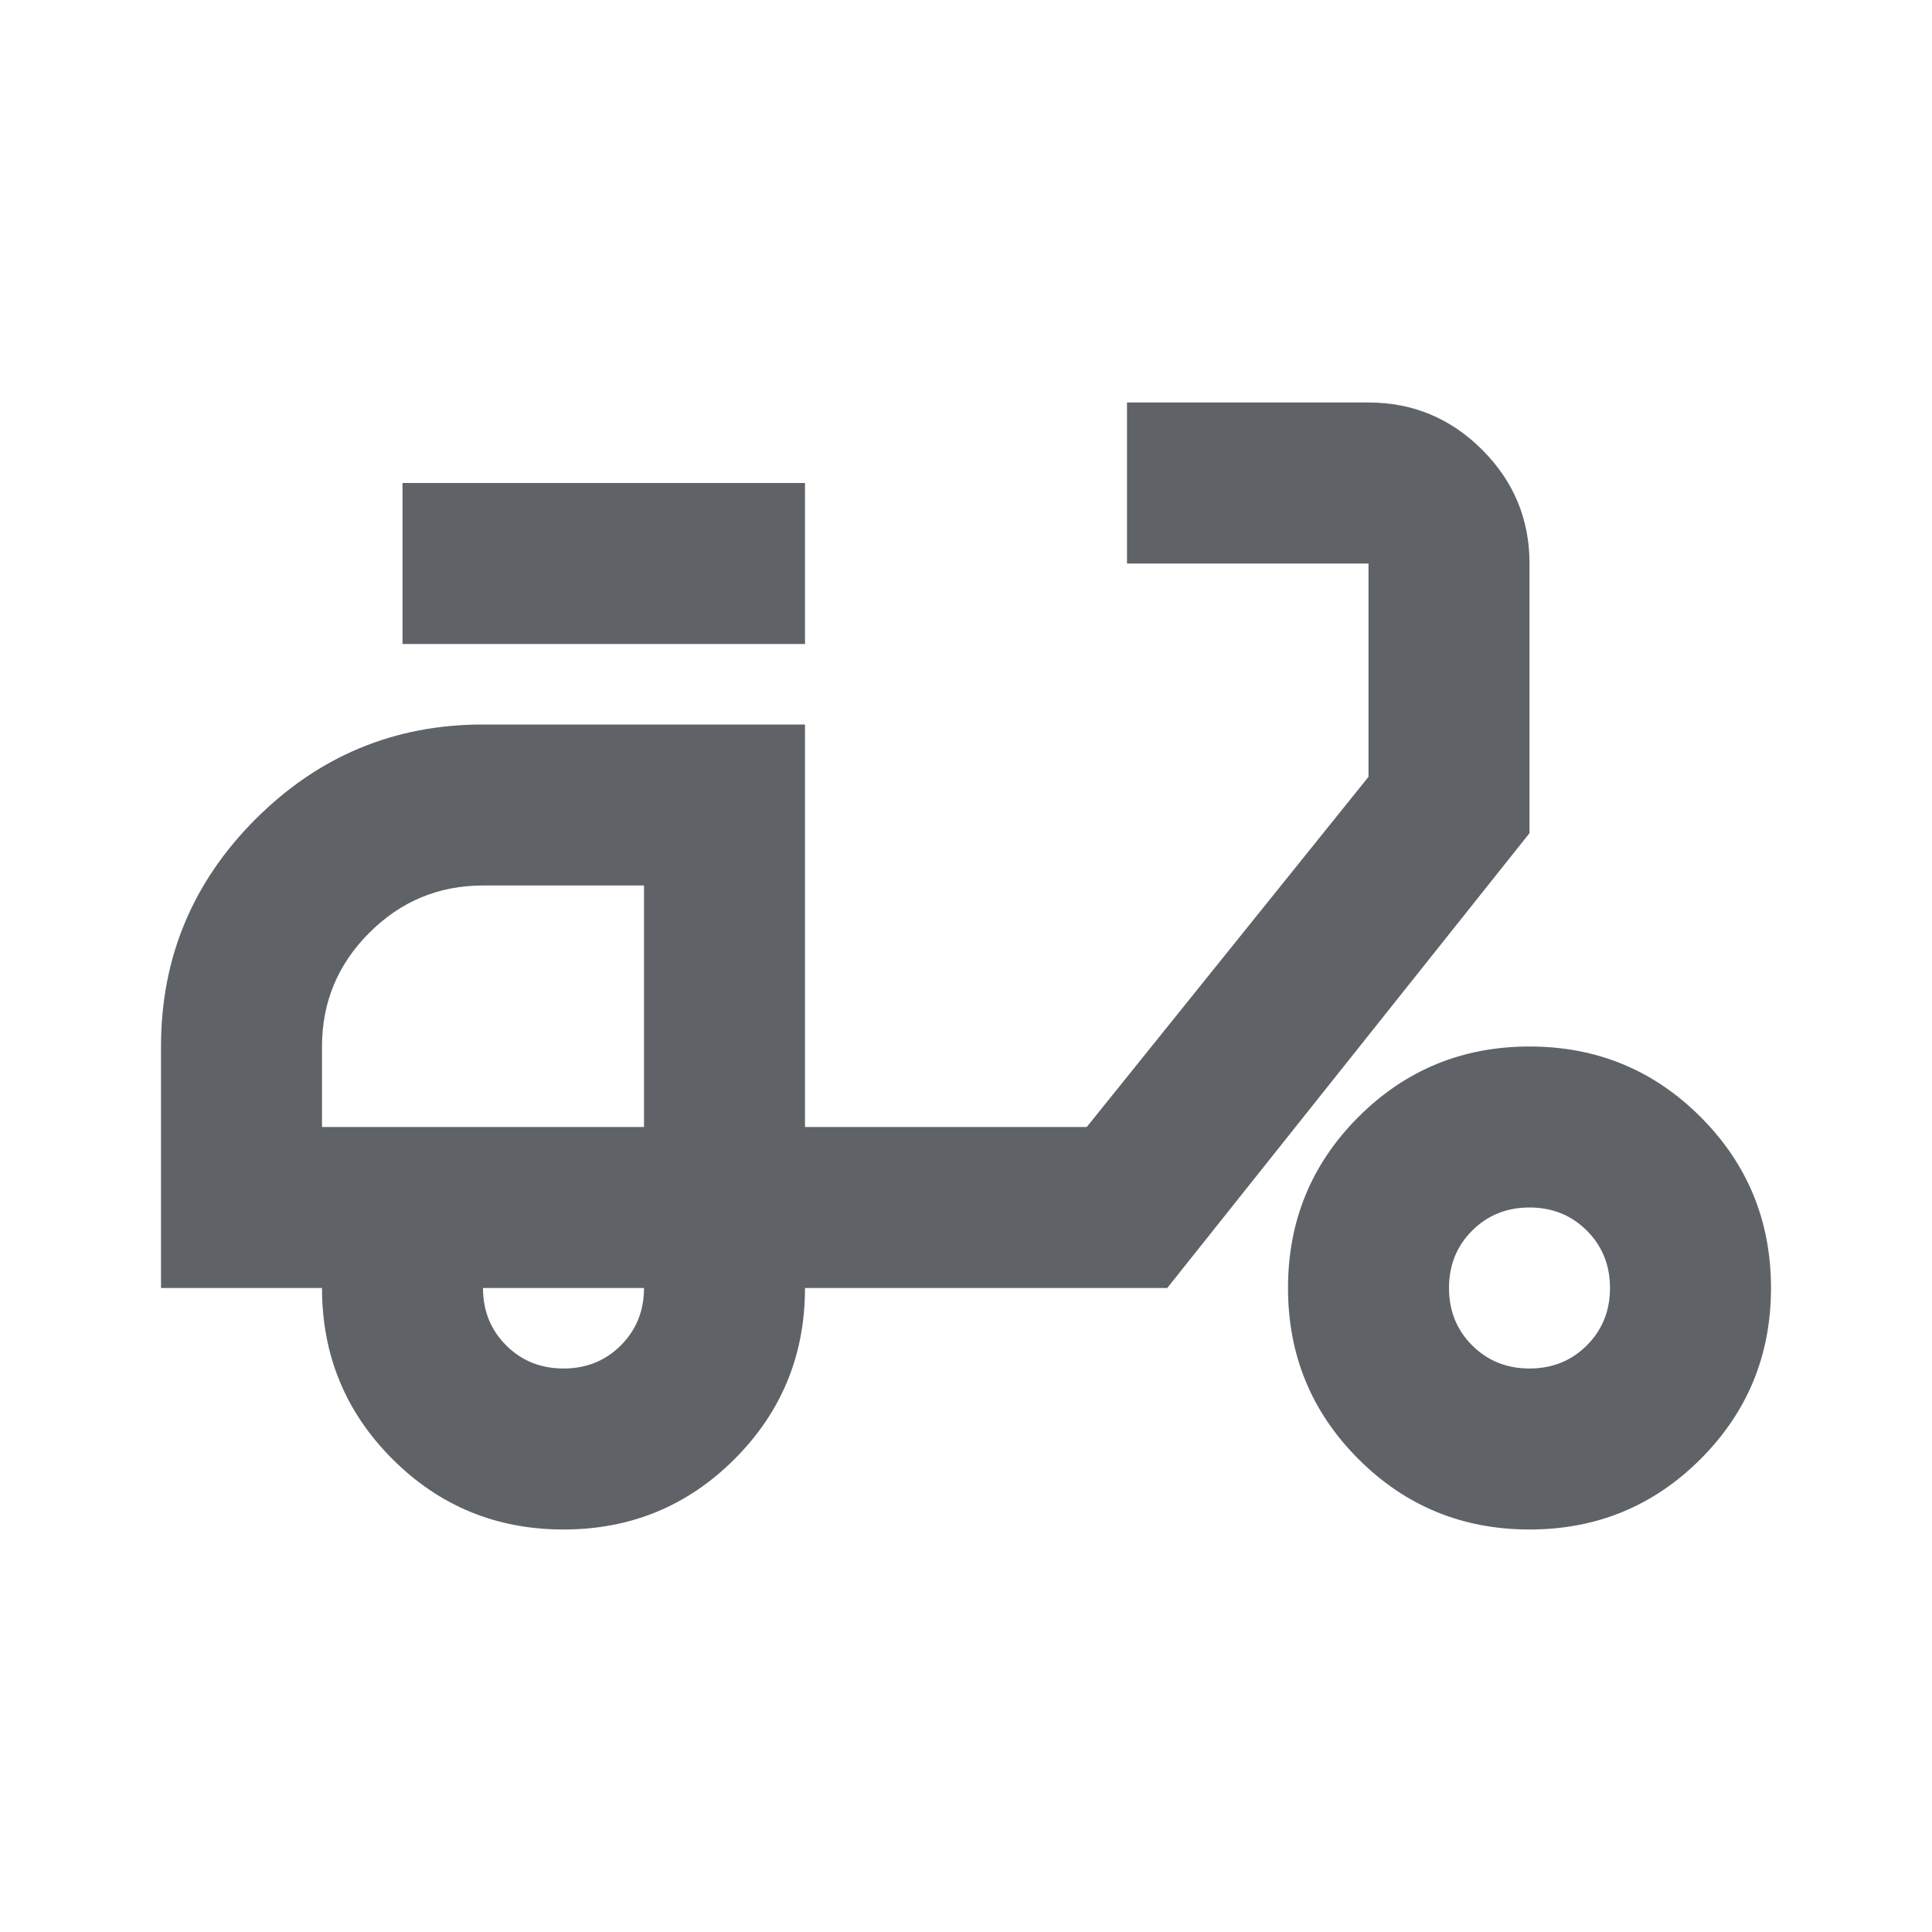
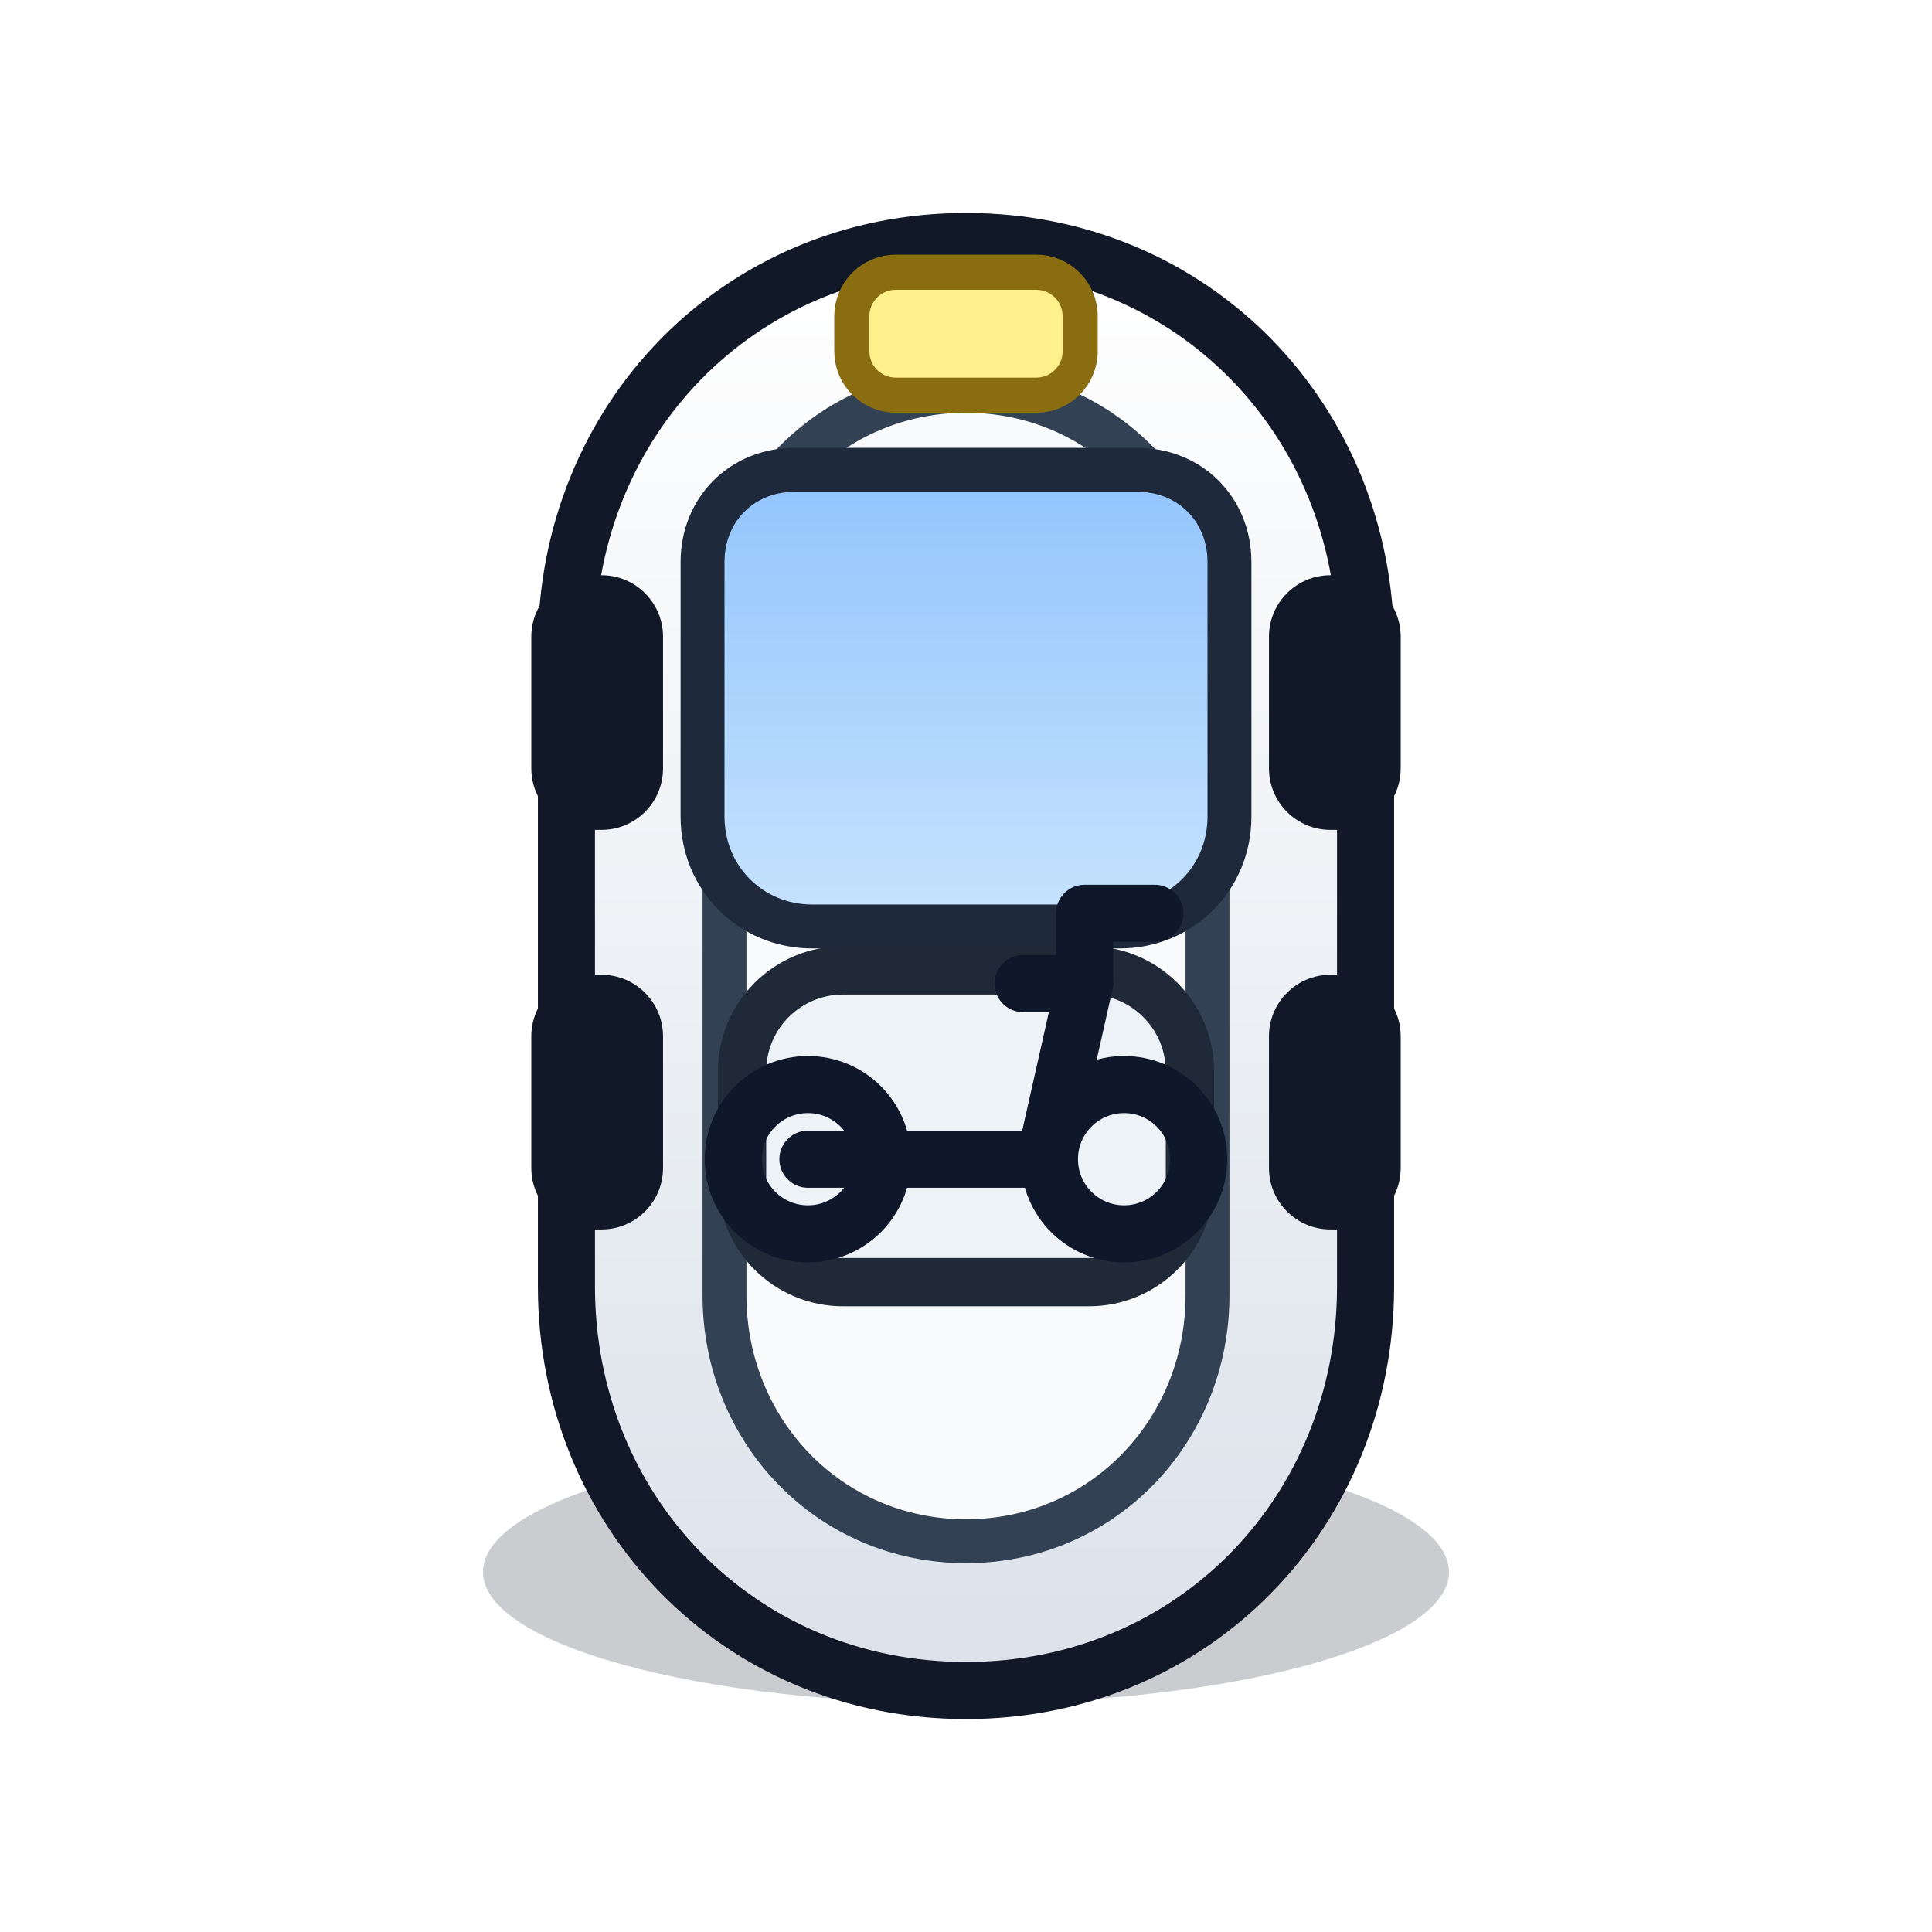
- <svg xmlns="http://www.w3.org/2000/svg" height="24px" viewBox="0 -960 960 960" width="24px" fill="#5f6368">
-   <path d="M280-200q-50 0-85-35t-35-85H80v-120q0-66 47-113t113-47h160v200h140l140-174v-106H560v-80h120q33 0 56.5 23.5T760-680v134L580-320H400q0 50-35 85t-85 35Zm40-200Zm-40 120q17 0 28.5-11.5T320-320h-80q0 17 11.5 28.5T280-280Zm-80-360v-80h200v80H200Zm560 440q-50 0-85-35t-35-85q0-50 35-85t85-35q50 0 85 35t35 85q0 50-35 85t-85 35Zm0-80q17 0 28.5-11.5T800-320q0-17-11.5-28.5T760-360q-17 0-28.5 11.5T720-320q0 17 11.5 28.5T760-280ZM160-400h160v-120h-80q-33 0-56.5 23.5T160-440v40Z" />
+ <svg xmlns="http://www.w3.org/2000/svg" width="44" height="44" viewBox="0 0 44 44">
+   <defs>
+     <linearGradient id="body" x1="22" y1="6" x2="22" y2="38" gradientUnits="userSpaceOnUse">
+       <stop offset="0" stop-color="#ffffff" />
+       <stop offset="1" stop-color="#dbe2ea" />
+     </linearGradient>
+     <linearGradient id="glass" x1="22" y1="11" x2="22" y2="26" gradientUnits="userSpaceOnUse">
+       <stop offset="0" stop-color="#93c5fd" />
+       <stop offset="1" stop-color="#e0f2fe" />
+     </linearGradient>
+   </defs>
+   <ellipse cx="22" cy="35.8" rx="11" ry="3" fill="#0f172a" fill-opacity="0.22" />
+   <path d="M22 5.5C16.8 5.5 12.9 9.6 12.9 14.7V29.3C12.9 34.4 16.8 38.5 22 38.5C27.2 38.5 31.1 34.4 31.1 29.3V14.7C31.1 9.6 27.2 5.5 22 5.5Z" fill="url(#body)" stroke="#111827" stroke-width="1.3" />
+   <path d="M22 8.9C18.9 8.9 16.5 11.4 16.5 14.5V29.5C16.5 32.6 18.9 35.1 22 35.1C25.1 35.1 27.5 32.6 27.5 29.5V14.5C27.5 11.4 25.1 8.9 22 8.9Z" fill="#f8fafc" stroke="#334155" stroke-width="1" />
+   <path d="M18.1 10.7H25.9C27.1 10.7 28 11.6 28 12.8V18.6C28 20 26.9 21.1 25.5 21.1H18.5C17.1 21.1 16 20 16 18.6V12.8C16 11.6 16.9 10.7 18.1 10.7Z" fill="url(#glass)" stroke="#1e293b" stroke-width="1" />
+   <rect x="16.9" y="22.1" width="10.2" height="7.1" rx="2.3" fill="#edf2f7" stroke="#1f2937" stroke-width="1.1" />
+   <rect x="19.4" y="6.2" width="5.2" height="2.8" rx="1" fill="#fef08a" stroke="#8a6c11" stroke-width="0.8" />
+   <rect x="12.1" y="13.1" width="3" height="5.8" rx="1.4" fill="#111827" />
+   <rect x="28.9" y="13.1" width="3" height="5.8" rx="1.4" fill="#111827" />
+   <rect x="12.1" y="22.2" width="3" height="5.8" rx="1.4" fill="#111827" />
+   <rect x="28.9" y="22.2" width="3" height="5.8" rx="1.4" fill="#111827" />
+   <circle cx="18.4" cy="26.4" r="1.7" fill="none" stroke="#0f172a" stroke-width="1.3" />
+   <circle cx="25.6" cy="26.4" r="1.7" fill="none" stroke="#0f172a" stroke-width="1.3" />
+   <path d="M18.4 26.4H23.8L24.7 22.4H23.3" fill="none" stroke="#0f172a" stroke-width="1.3" stroke-linecap="round" stroke-linejoin="round" />
+   <path d="M24.7 22.4V20.8H26.3" fill="none" stroke="#0f172a" stroke-width="1.3" stroke-linecap="round" stroke-linejoin="round" />
</svg>
